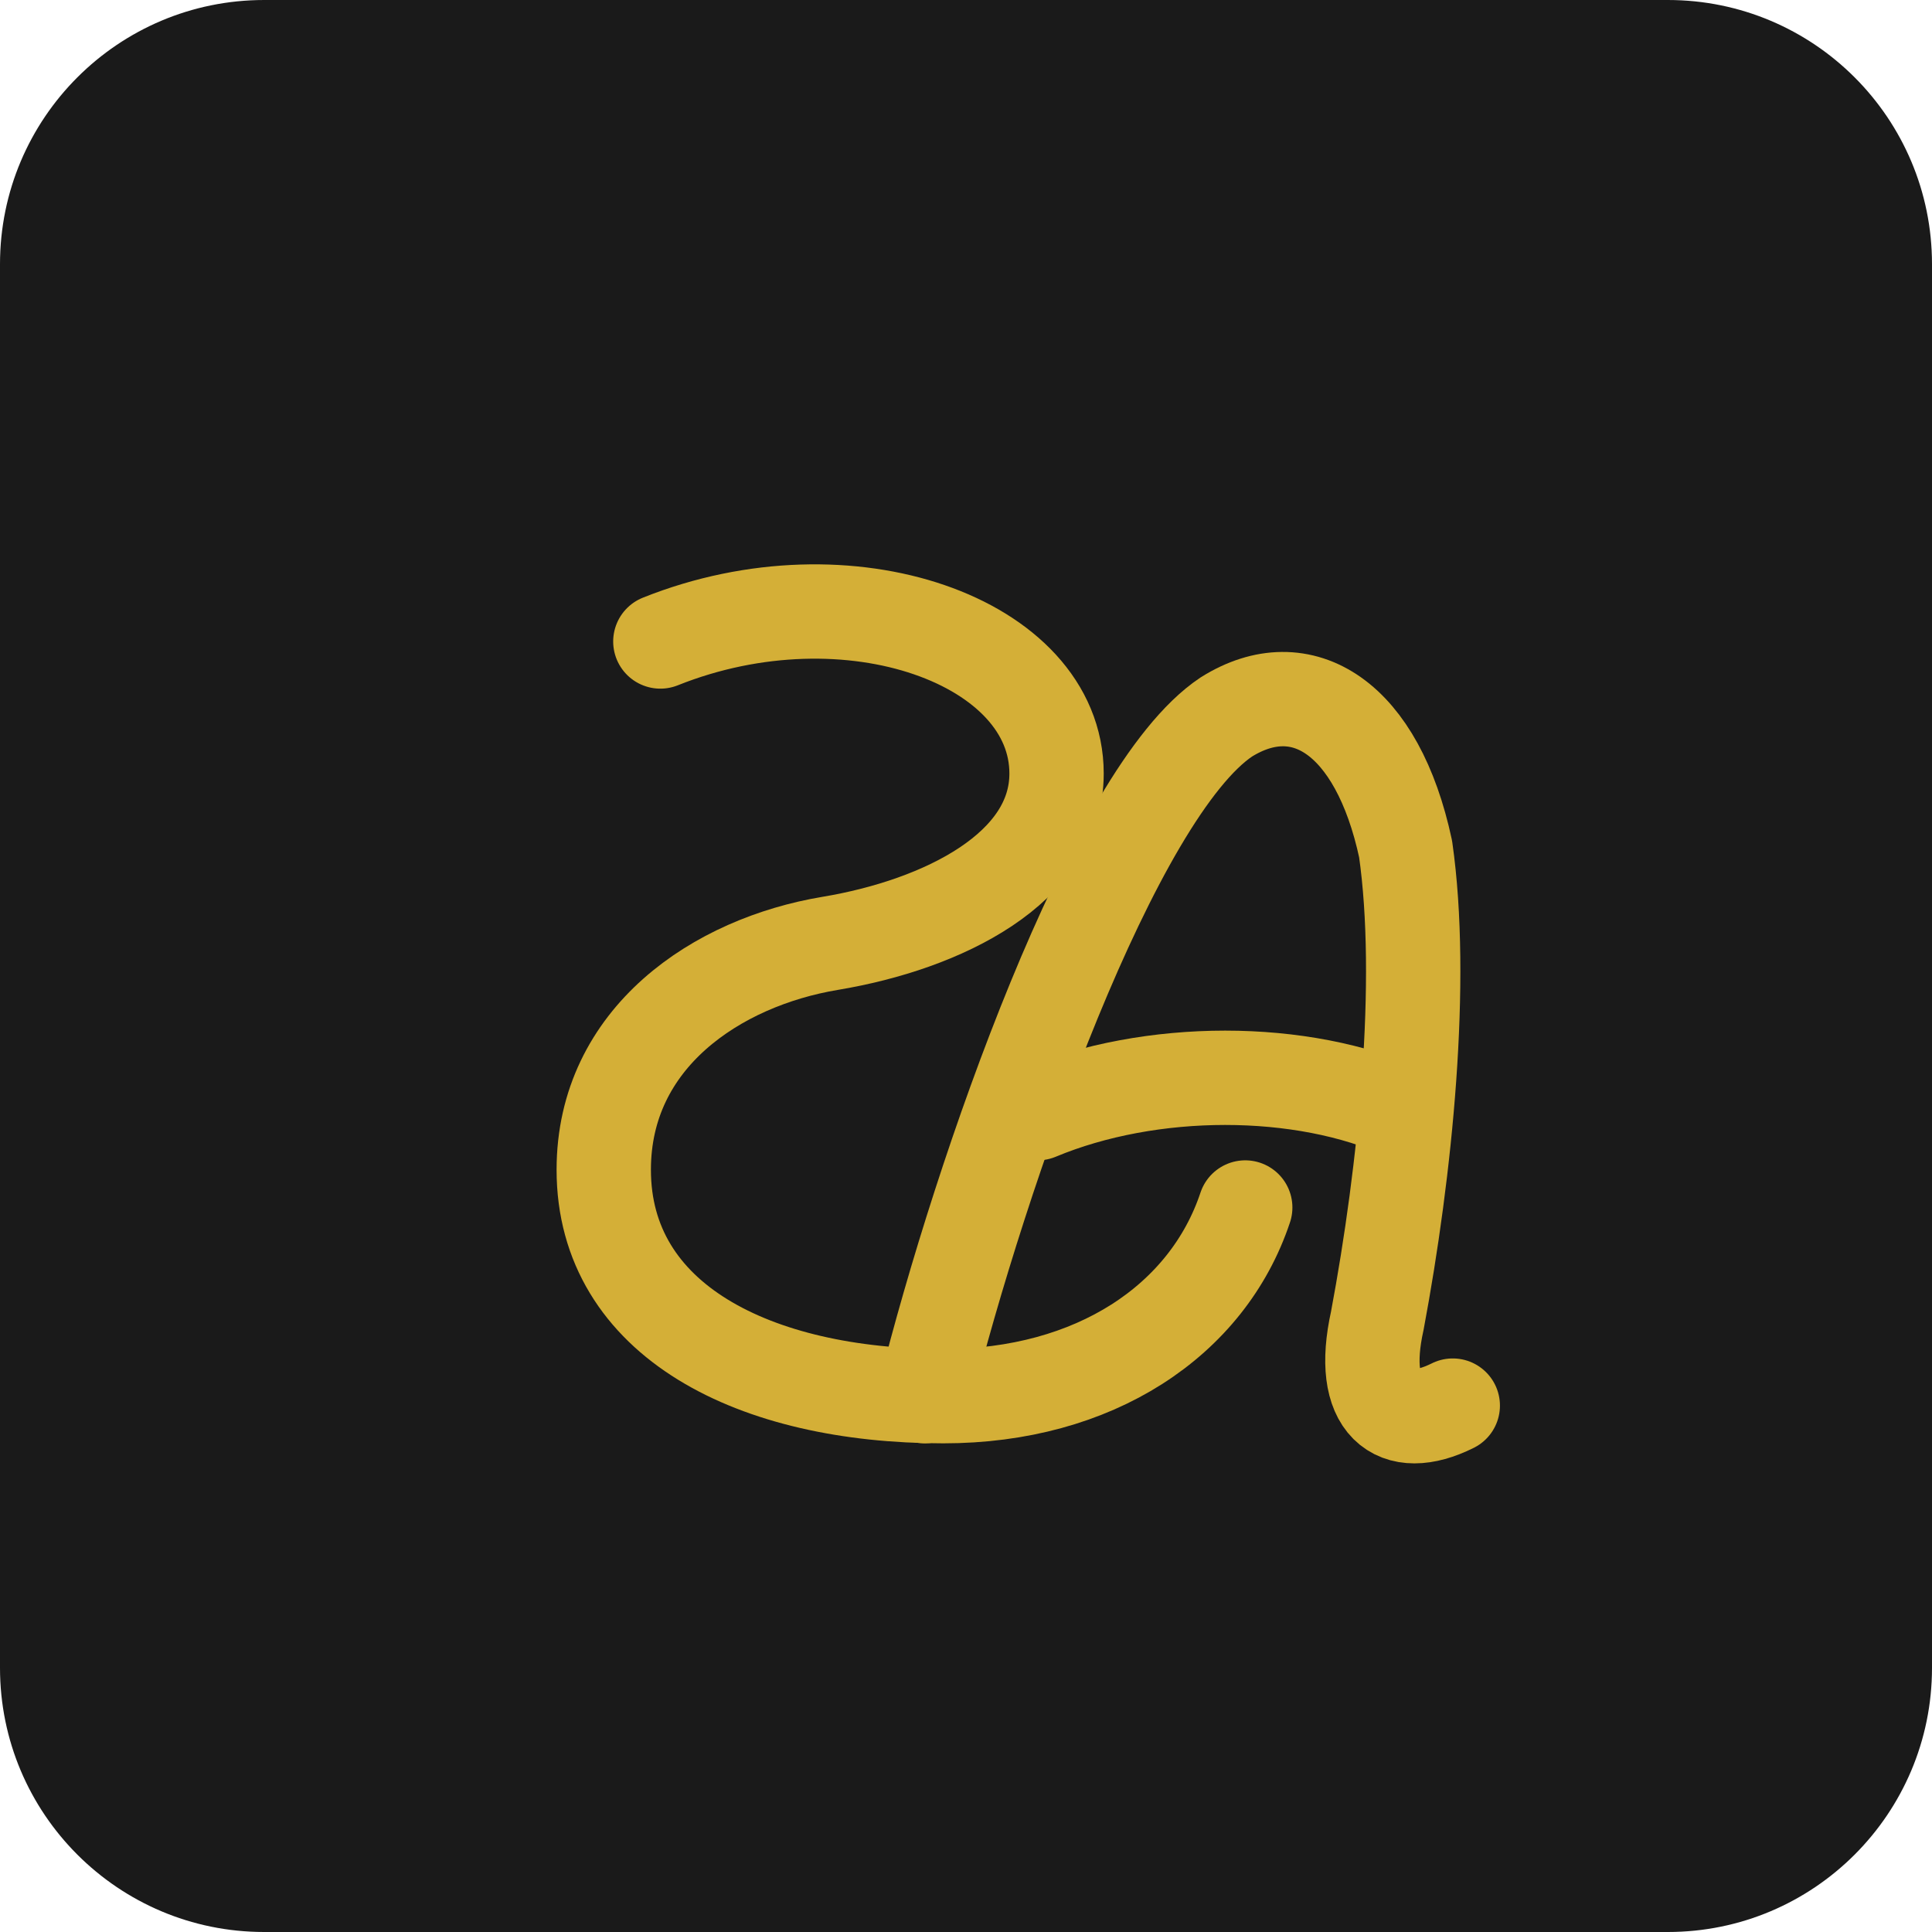
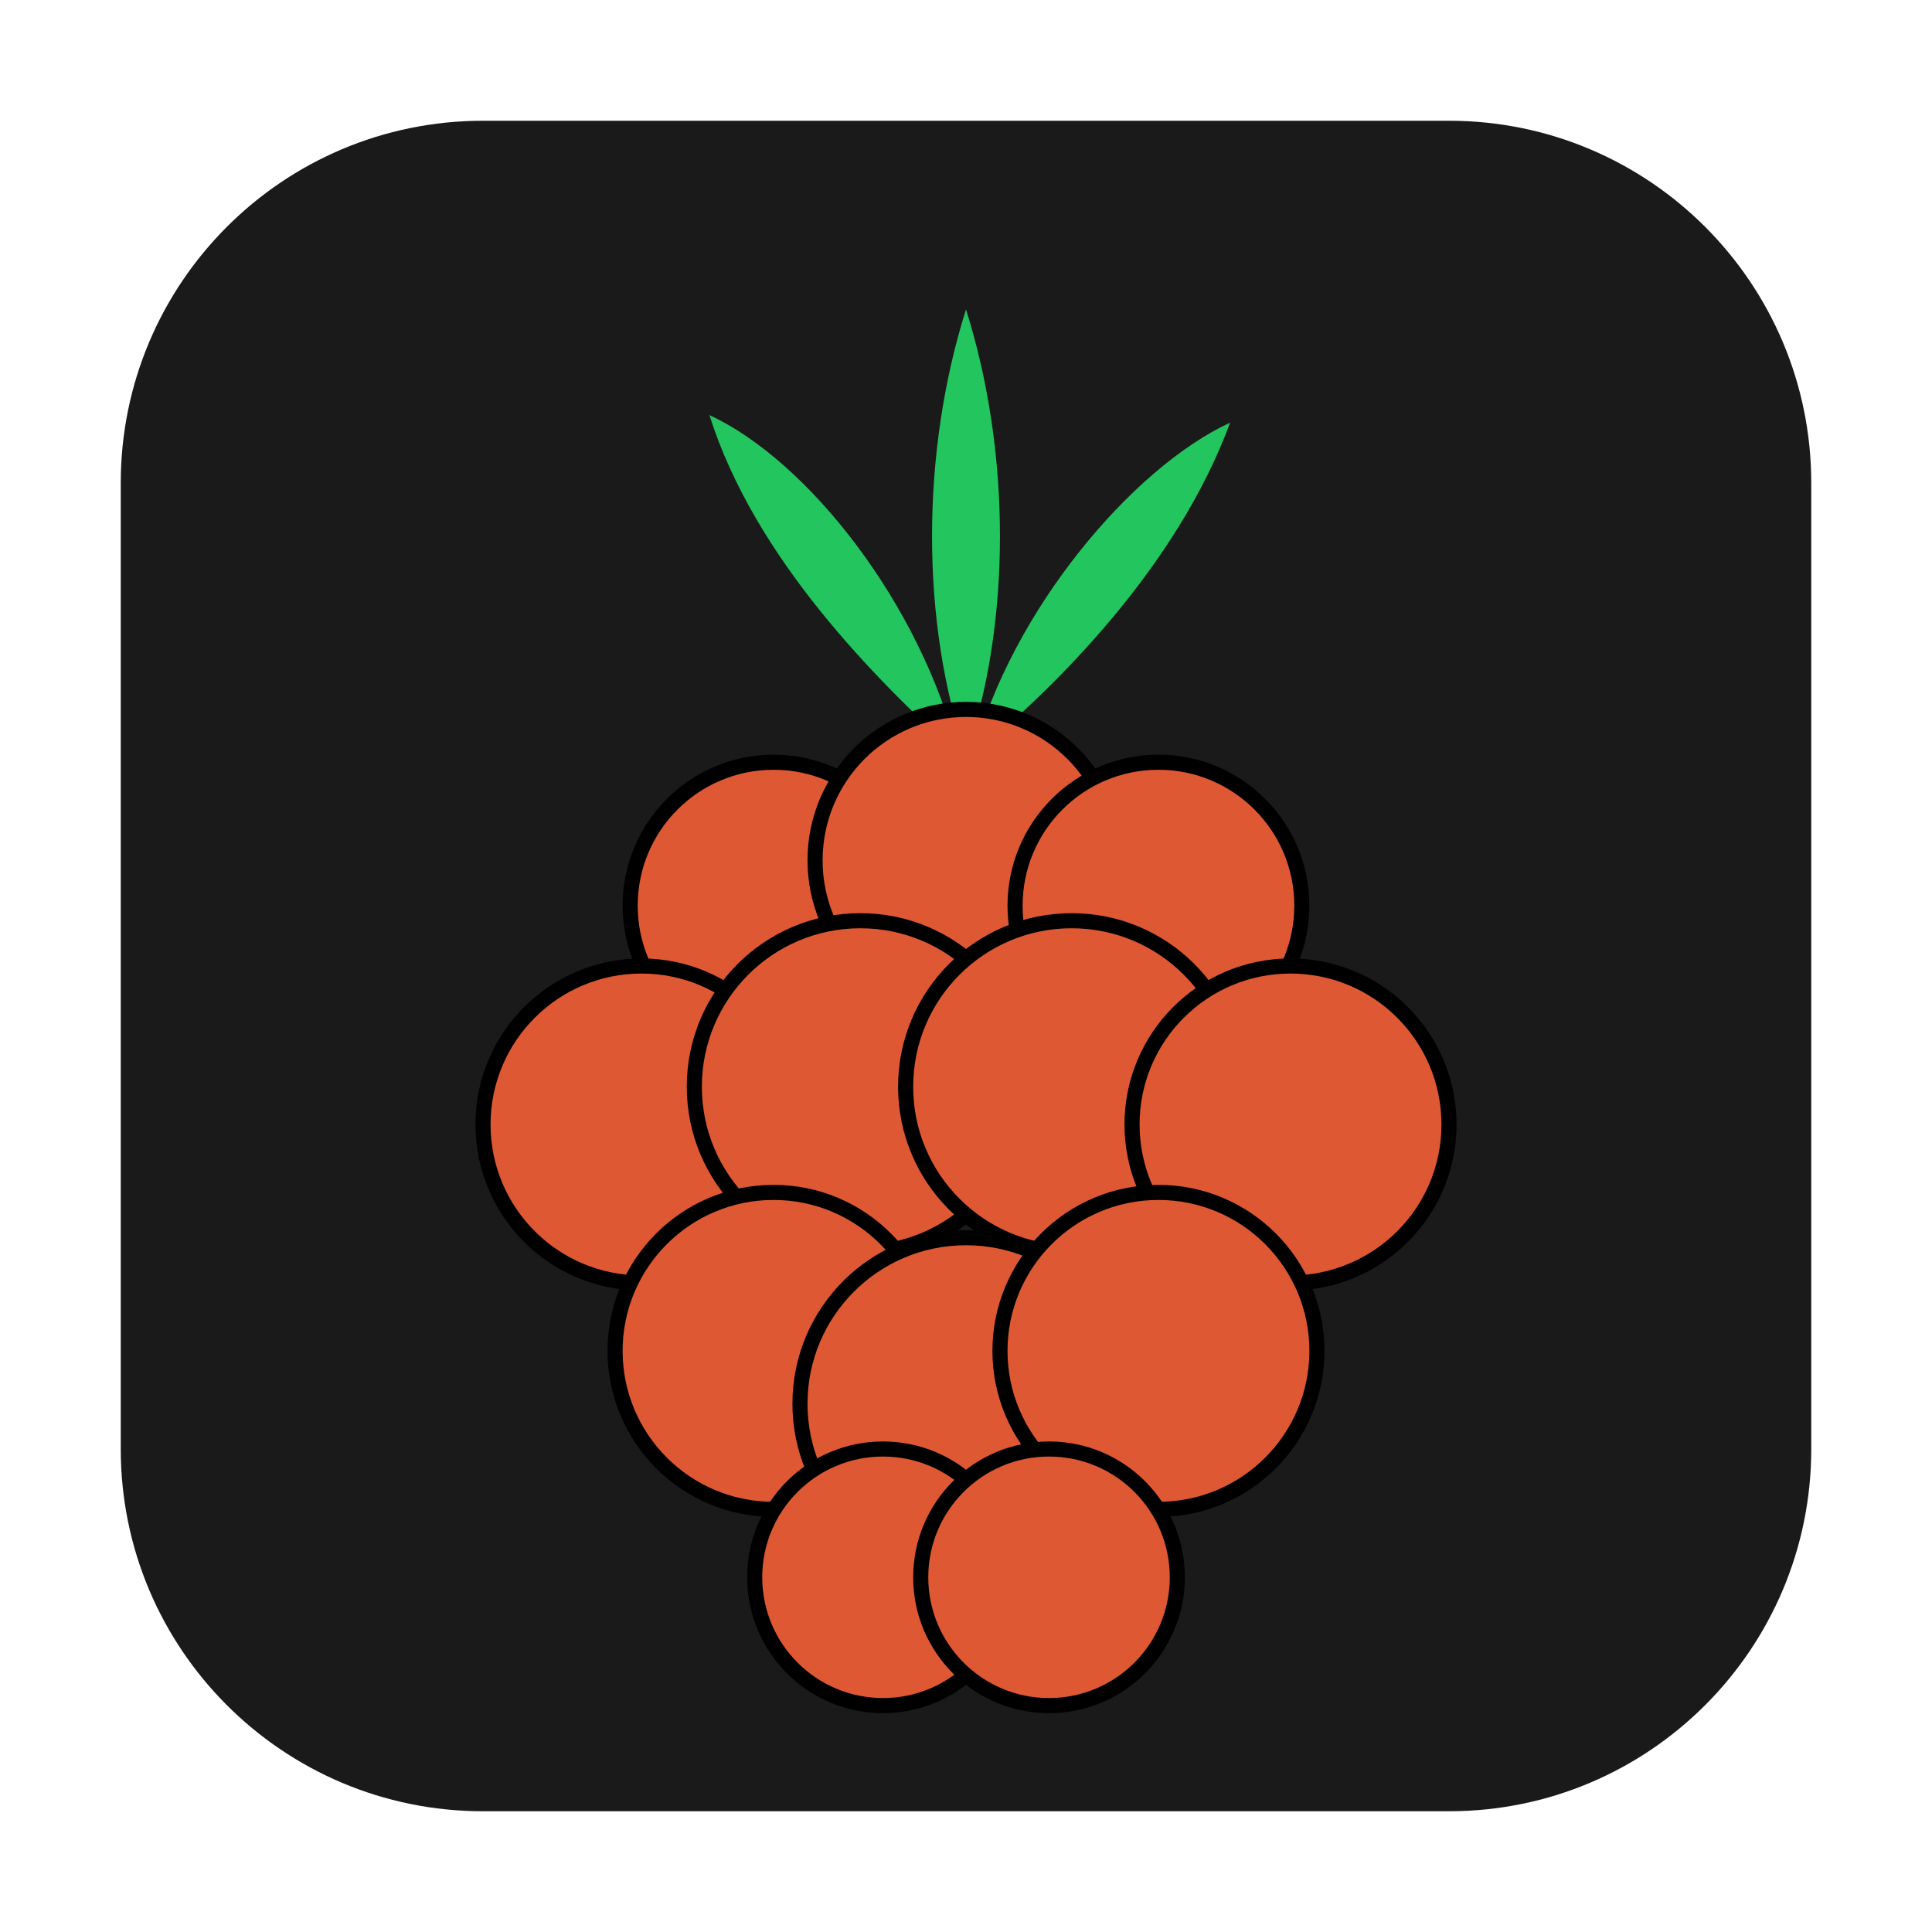
- <svg xmlns="http://www.w3.org/2000/svg" width="1024" height="1024" viewBox="0 0 1024 1024">
-   <rect x="0" y="0" width="1024" height="1024" rx="140" ry="140" fill="#1a1a1a" />
-   <path d="M 350 340            C 450 300, 560 340, 560 410            C 560 460, 500 490, 440 500            C 380 510, 320 550, 320 620            C 320 700, 400 740, 500 740            C 580 740, 640 700, 660 640" fill="none" stroke="#d4af37" stroke-width="50" stroke-linecap="round" stroke-linejoin="round" />
-   <path d="M 490 740            C 520 620, 590 420, 650 380            C 690 355, 730 380, 745 450            C 755 520, 745 620, 730 700            C 720 745, 740 760, 770 745" fill="none" stroke="#d4af37" stroke-width="50" stroke-linecap="round" stroke-linejoin="round" />
-   <path d="M 550 590 C 610 565, 690 565, 745 590" fill="none" stroke="#d4af37" stroke-width="50" stroke-linecap="round" />
+ <svg xmlns="http://www.w3.org/2000/svg" viewBox="0 0 512 512" width="512" height="512">
+   <clipPath id="squircle">
+     <rect x="32" y="32" width="448" height="448" rx="96" ry="96" />
+   </clipPath>
+   <g clip-path="url(#squircle)">
+     <rect x="32" y="32" width="448" height="448" fill="#1a1a1a" />
+     <g fill="#22c55e">
+       <path d="M 256 200 C 244 165 244 120 256 82 C 268 120 268 165 256 200 Z" />
+       <path d="M 254 200 C 232 180 200 148 188 110 C 214 122 244 160 254 200 Z" />
+       <path d="M 258 200 C 280 182 312 150 326 112 C 300 124 268 162 258 200 Z" />
+     </g>
+     <g fill="#de5833" stroke="#000000" stroke-width="4">
+       <circle cx="205" cy="240" r="38" />
+       <circle cx="256" cy="228" r="40" />
+       <circle cx="307" cy="240" r="38" />
+       <circle cx="170" cy="298" r="42" />
+       <circle cx="228" cy="288" r="44" />
+       <circle cx="284" cy="288" r="44" />
+       <circle cx="342" cy="298" r="42" />
+       <circle cx="205" cy="358" r="42" />
+       <circle cx="256" cy="372" r="44" />
+       <circle cx="307" cy="358" r="42" />
+       <circle cx="234" cy="418" r="34" />
+       <circle cx="278" cy="418" r="34" />
+     </g>
+   </g>
</svg>
